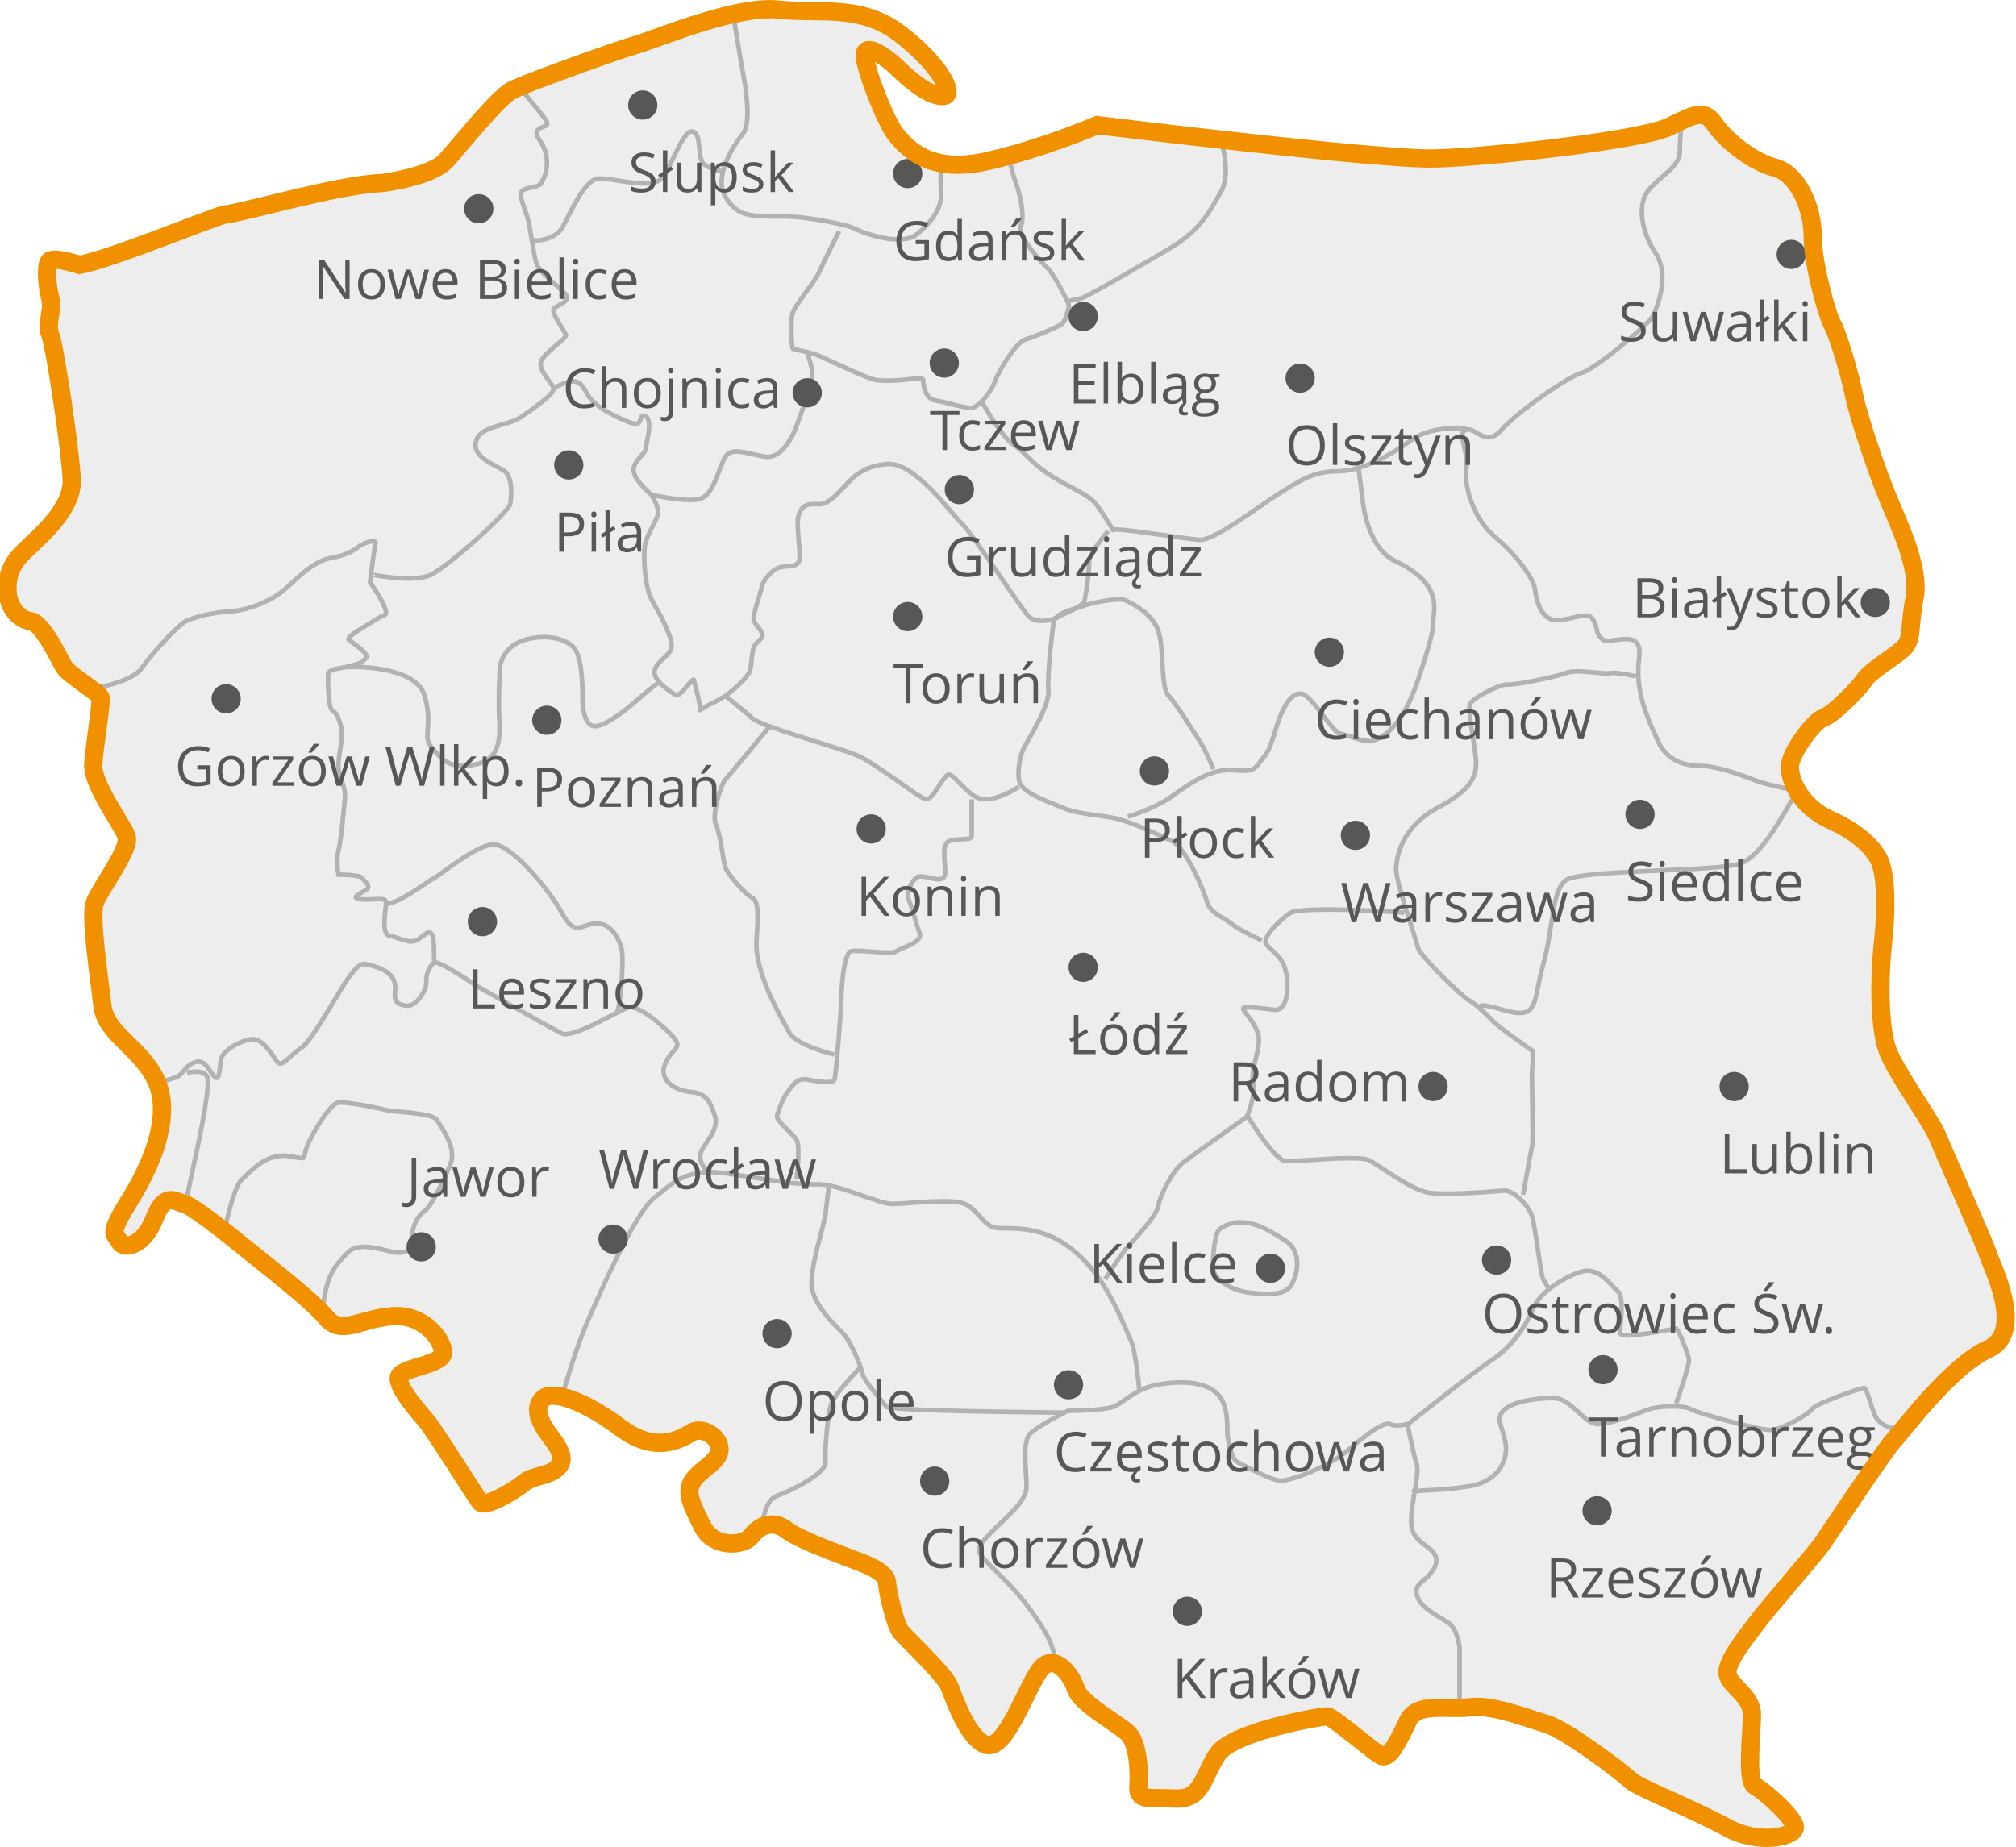
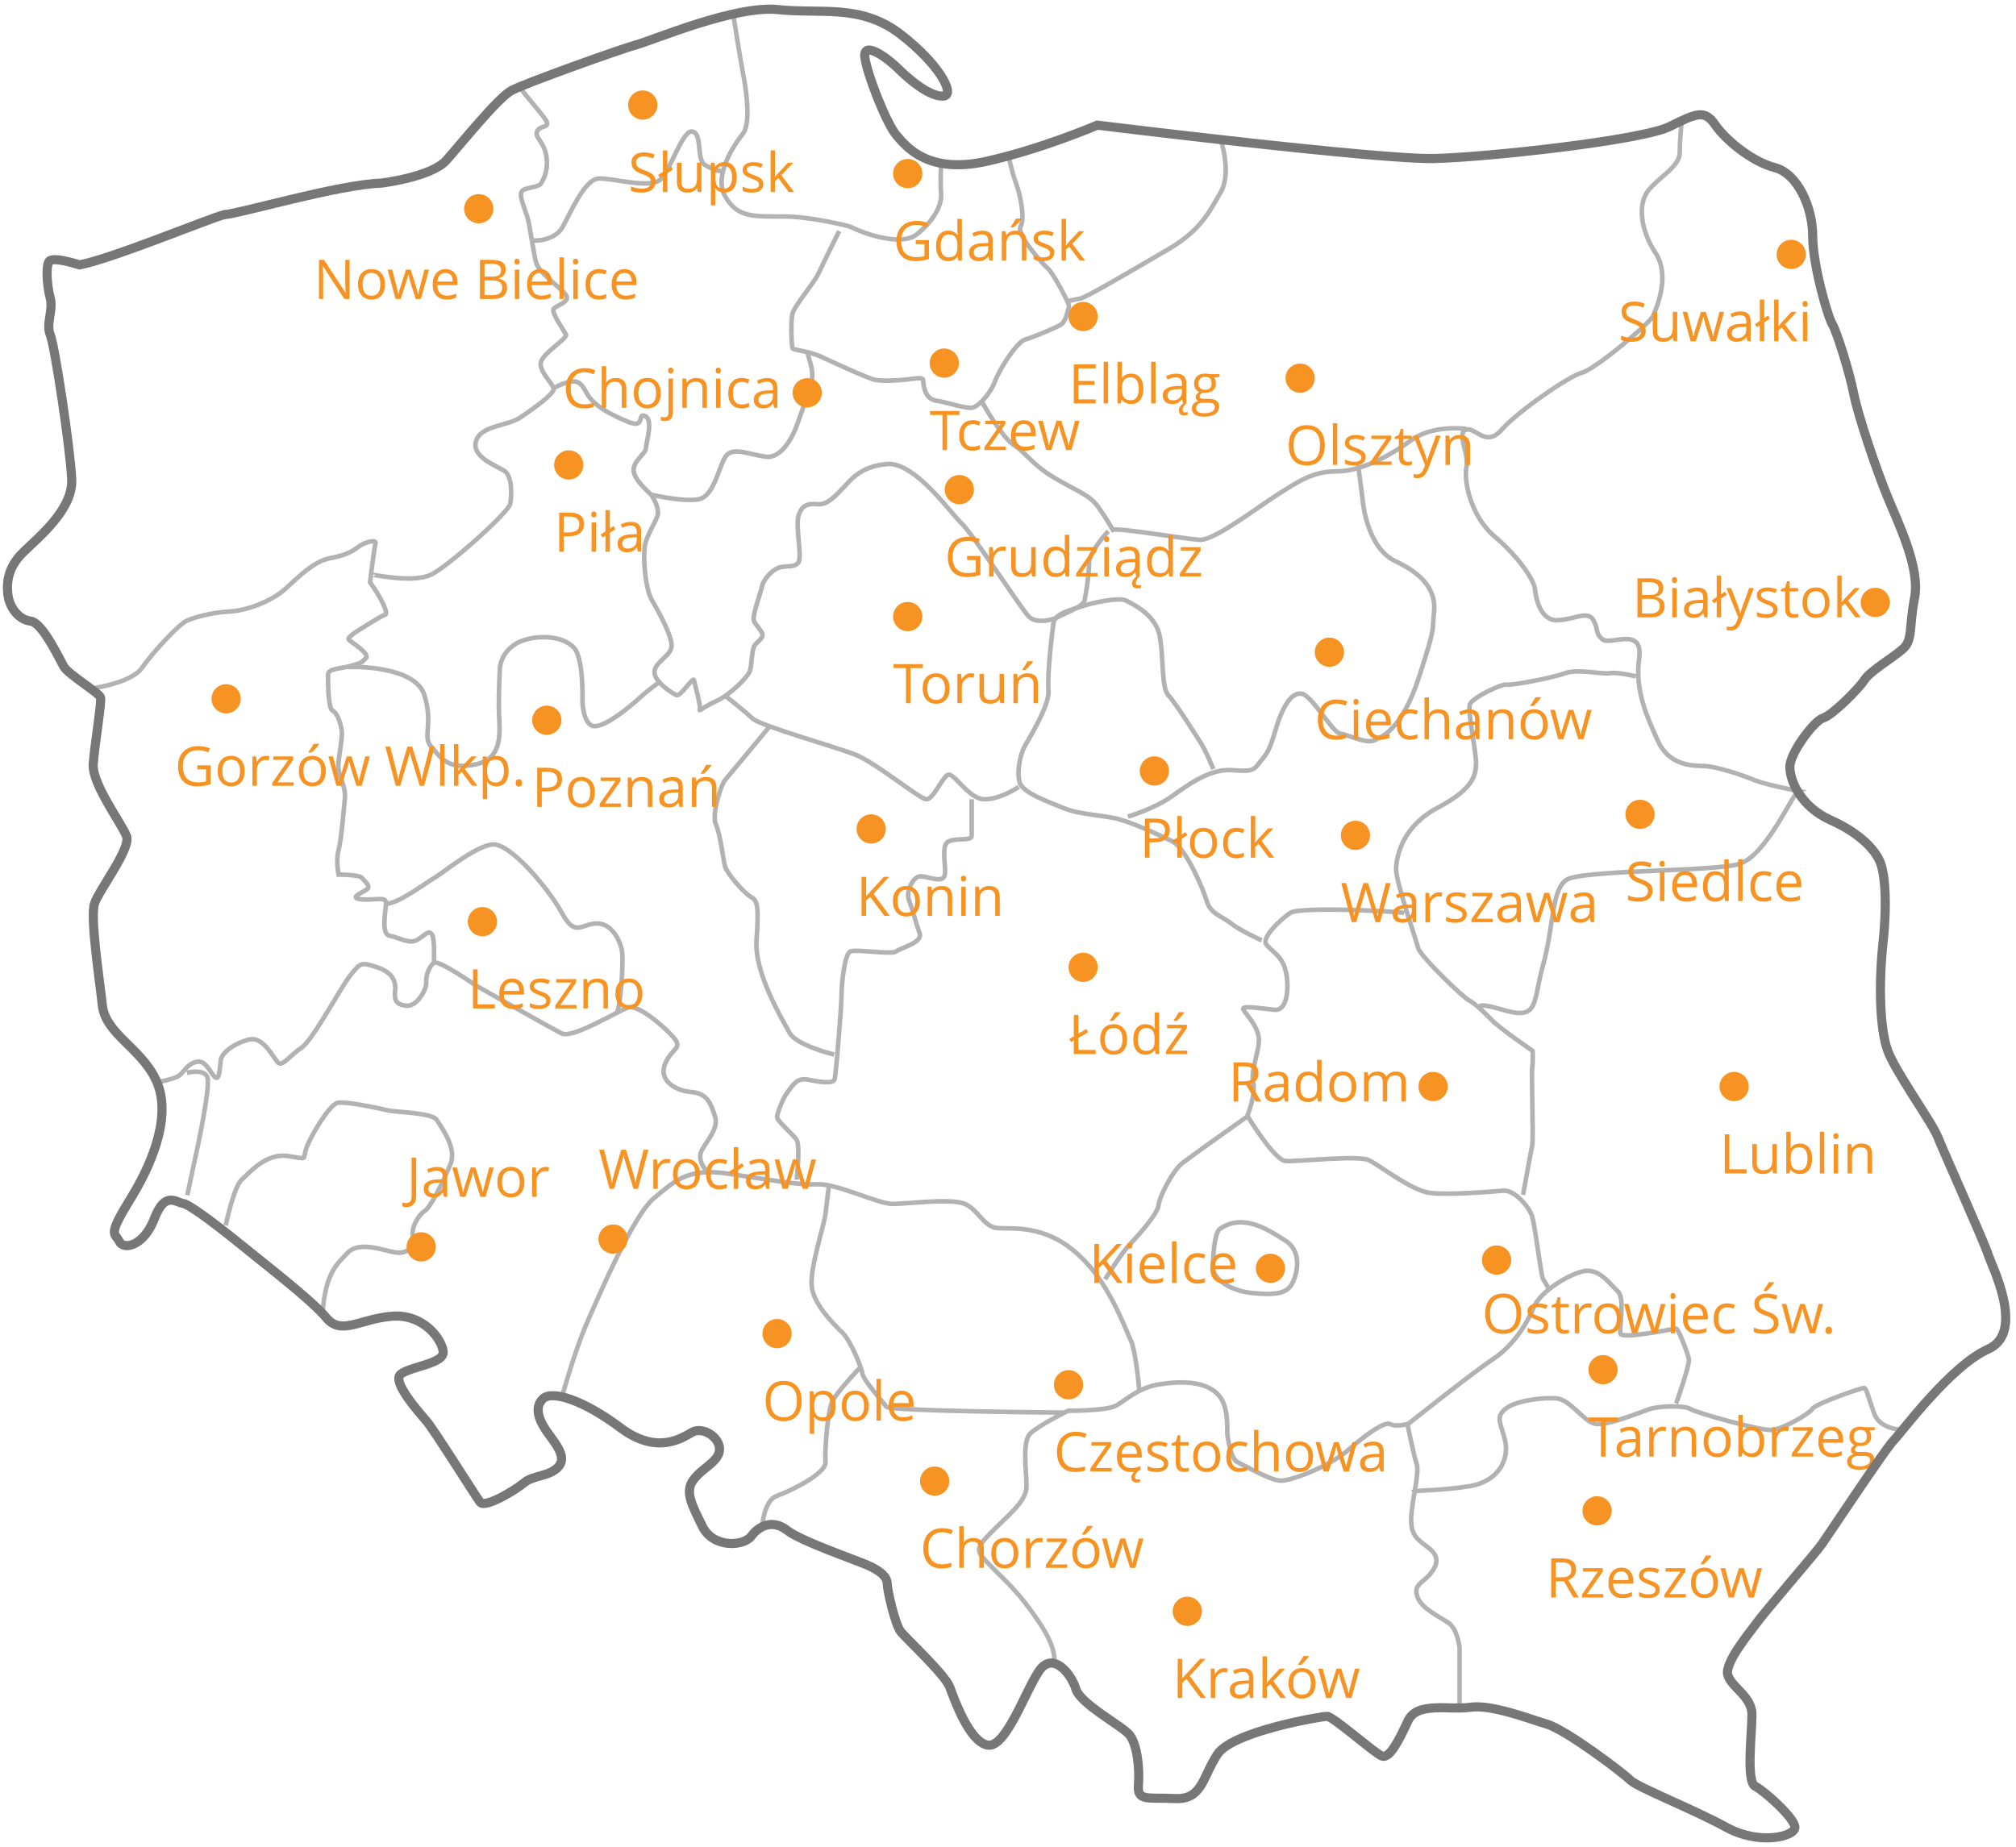
<svg xmlns="http://www.w3.org/2000/svg" xmlns:xlink="http://www.w3.org/1999/xlink" version="1.0" id="Warstwa_1" x="0px" y="0px" viewBox="0 0 441.3 404.4" enable-background="new 0 0 441.3 404.4" xml:space="preserve">
  <g>
-     <path fill="#EDEDED" d="M83.4,40.1c0,0,11-1.3,14.3-5s11.3-13.7,14.3-15.3s23.7-9,27.3-10c3.7-1,21.7-8.7,31-7.7   c9.3,1,18-1.3,26.7,5.3c8.7,6.7,12,13.2,9.7,13.6s-6.3-2.3-9.7-5.6c-3.3-3.3-8-6.3-7.7-3c0.3,3.3,4.7,14.7,7,17.3   c2.3,2.7,7,8.3,19.3,5.7c12.3-2.7,24.6-8,24.6-8s62.4,7.7,74,7.3c11.7-0.3,45.3-4,51.3-7s7.7-3.7,10-0.3c2.3,3.3,8,8,13,9.3   s8.3,8.7,8.3,15s3.3,17.7,4.3,19.3c1,1.7,3.7,10.3,4.7,15.3s5,16.7,7.3,22.3c2.3,5.7,7.3,15.7,6,22.3c-1.3,6.7-0.3,9.3-2.7,11.3   c-2.3,2-7,4.7-8.3,6.7c-1.3,2-7,7.7-9,8.3s-7.3,7.7-7.3,10.7s2.3,8.7,9,11.7s9.7,6.7,10.7,9c1,2.3,1.7,8.3,0.7,17.7s-0.7,19,1,23.7   c1.7,4.7,9.7,15.7,11,19c1.3,3.3,10.3,23.3,11,25.7c0.7,2.3,8.3,17,0,20.7c-8.3,3.7-19,18.3-20.7,20c-1.7,1.7-14.3,20.7-15.7,22.7   s-12.7,15-14.3,17.3c-1.7,2.3-7,8.7-6.3,11.3c0.7,2.7,5.3,4.7,5.3,8.7s-1.3,14.7,0.7,15.7s8.7,7,8.7,9s-7.7,4-15,0   s-19.3-8.7-21-10.3c-1.7-1.7-14-11-18.3-12.3c-4.3-1.3-12-4.3-16.7-3.7c-4.7,0.7-11.7-1.3-13.7,3c-2,4.3-4,8.3-5.7,7.7   c-1.7-0.7-10.7-8.7-12-8.7c-1.3,0-20.7,3.3-24,8.3c-3.3,5-3.3,10-9.3,9.7c-6-0.3-8.3,0.7-8-3c0.3-3.7-0.3-9-2-11   c-1.7-2-10.7-6.7-11.7-10c-1-3.3-5-8.3-8-4c-3,4.3-7.3,17-11.3,16.3c-4-0.7-7.3-10-8.3-12.7s-9.3-10.4-10.7-12.1   c-1.3-1.6-3-9.3-3-10.6c0-1.3-1.3-2.7-4.3-4c-3-1.3-14.7-5.3-17.7-7.7c-3-2.3-6-1-7.7,1.3s-8.3,2.7-10.7-2c-2.3-4.7-4-7.7-2-10.3   c2-2.7,5.7-4,5.7-6.7s-3.7-5-6-3.7c-2.3,1.3-7.7,5-15.7-1s-15-8.3-17-6.3s-0.7,5,1.3,7.7c2,2.7,4,5.3,2,7.3s-5.3,1.7-7.3,3.3   c-2,1.7-8.7,5.7-9.7,4.3c-1-1.3-10-15.7-11.7-17.7s-7.7-8.7-5.7-10.3c2-1.7,9.7-2.3,9.3-5c-0.3-2.7-4.3-8.3-11.3-7.7   s-11,4.3-14.3,0.3s-14.7-12.7-18.3-15.7c-3.7-3-11.3-9-13-9.3c-1.7-0.3-4-2.7-6.3,3.3s-6.7,7-7.7,5s-2.7-1,2.7-9.7   c5.3-8.7,8.7-18.7,5.3-25.7c-3.3-7-11-10-11.7-16.3c-0.7-6.3-2.7-19.3-1.7-22.3s8-12,7-14.7s-7.5-11.3-7.3-15.7   c0.3-4.3,1.9-13.7,1.6-14.7c-0.3-1-7-5-8-6.7s-4.7-9.7-7.3-10s-4.7-3-5-6s0.3-6,3.3-9s11-9.3,10.7-16c-0.3-6.7-3.7-29.3-4.7-31.7   s0.7-5.3,0-8c-0.7-2.7-1-6.7-0.3-8c0.7-1.3,6.7,0.7,6.7,0.7c7-1.3,28.7-10.3,31.7-11C52.4,46.8,74.1,40.4,83.4,40.1z" />
    <g>
      <path fill="none" stroke="#B2B2B2" stroke-miterlimit="10" d="M416.7,313.1c0,0-5.1,0-6.4-3.5c-1.3-3.5-1.7-5.7-2.3-5.7    c-0.7,0-10.7,3.5-11.3,4.6c-0.7,1.1-6.3,4.3-8.7,4.6c-2.3,0.3-16.8-3.8-18-4.6c-1.2-0.8-6.7-0.7-8.8,0c-2.2,0.7-9.7,3.9-12.2,3.2    c-2.5-0.7-5.3-5.2-8.2-5.5c-2.8-0.3-9,0.4-11.3,2.3c-2.3,1.9-0.8,3.4,0,7.1c0.8,3.7-1.2,8.7-7.8,9.8s-12,0.8-12.5,1.3" />
      <path fill="none" stroke="#B2B2B2" stroke-miterlimit="10" d="M230.6,364.1c0,0,1.3-2.3-3.2-9c-4.5-6.7-7.3-8.9-10.5-12.2    c-3.2-3.3-3.7-3.5,0-7.3c3.7-3.8,7.8-6.8,7.8-10.2s-1-9.7,0.8-11.5c1.8-1.8,8.3-5,8.3-5s8,0,10.2-1c2.2-1,4.8-4,9.8-4.8    s10-0.6,12.7,2.1c2.7,2.7,2,8,2.2,9.2c0.2,1.2,0.8,5.2,2.3,5.8c1.5,0.7,7,3.9,9.3,4c2.3,0.1,10.8-3.2,14.8-6.7s8-6.3,9.2-5.7    c1.2,0.7,3.8,0,3.8,0s1.3,6.7,2,8.7c0.7,2-1.2,8.7-1.2,12.2s1.3,4.3,3.8,6.2s2,3.8,0.3,5.8c-1.7,2-3.7,2.3-2.7,5s5.3,4.5,7,5.8    c1.7,1.3,2.2,5.2,2.2,5.2v13.1" />
      <path fill="none" stroke="#B2B2B2" stroke-miterlimit="10" d="M366.9,307.3c0.2-0.5,3-8.5,2.8-9.7c-0.2-1.2-2.3-6.7-2.8-6.7    s-11.8,2.4-12.2,1.1c-0.3-1.3,1.1-7.8-0.6-9.3c-1.7-1.5-4.1-5.3-7.8-4.3c-3.6,1-9.1,4.5-10.5,7.7c-1.3,3.2-4.2,8.3-9,11.5    c-4.8,3.2-18.7,14.3-18.7,14.3" />
      <path fill="none" stroke="#B2B2B2" stroke-miterlimit="10" d="M233,309.3c0,0-38.3-0.3-39-1.3c-0.7-1-5-5.8-5.2-7.2    c-0.2-1.3-2.5-7.1-4.3-8.9c-1.8-1.8-6.3-6.1-6.8-10.1s2.7-13.5,3-16s0.8-6.7,0.8-6.7" />
      <path fill="none" stroke="#B2B2B2" stroke-miterlimit="10" d="M166.9,334c0-0.8,0.6-5.6,3.2-6.5c2.6-0.9,10.8-4.8,10.6-7.4    c-0.2-2.7,0.5-10.7,1.3-12.8c0.8-2.2,6.4-8,6.4-8" />
      <path fill="none" stroke="#B2B2B2" stroke-miterlimit="10" d="M123,305.9c0,0,2.6-9.4,5.2-15.6c2.7-6.2,10.5-24.4,15-28    c4.5-3.7,7.3-6.7,16.3-5.3c9,1.3,14.8,2.5,19.3,2.3c4.5-0.2,13.3,4.3,16.6,4.3c3.3,0,12.8-1.3,15.8,0c3,1.3,4.2,5.2,7.3,5.3    c3.2,0.2,10.2-0.8,17.3,5.6c2,1.8,3.7,3.8,5.1,5.9c3.7,5.5,5.7,11.2,6.6,13c1.2,2.5,1.9,11.2,1.9,11.2" />
      <path fill="none" stroke="#B2B2B2" stroke-miterlimit="10" d="M241.9,280.1c0,0,3.8-6,5.2-7.4c1.3-1.4,6.2-6.6,6.5-8.8    c0.3-2.2,3.2-7.7,5.3-9.3c2.2-1.7,14.2-10.2,14.2-10.2s5.9,9.7,8.3,9.8c2.4,0.2,15.7-1.3,18.2-0.2c2.5,1.2,9.3,6.7,13.5,7.2    s13.5-0.3,16-0.5c1.5-0.1,3.2,1.2,4.5,2.7c0.8,0.9,1.4,1.9,1.7,2.7c0.7,1.8,2,13.3,2.5,14c0.5,0.7,1.3,2.3,1.3,2.3" />
      <path fill="none" stroke="#B2B2B2" stroke-miterlimit="10" d="M333.4,261.6c0,0,1.7-9.5,2-10.8c0.3-1.3-0.2-15.7,0-17    c0.2-1.3,0.1-3.7,0.1-3.7s-7.3-5-9-6.8c-1.7-1.8-3.8-3.7-5-4.3s-10.7-9.7-11.1-11.5c-0.4-1.8-4.9-14.5-4.8-17.3    c0.1-2.8,1.4-9.3,9.2-13.4c7.8-4.1,8.2-7.2,8.3-9.4c0.2-2.2-2-11.9-1.3-13.3c0.7-1.4,6.8-4.4,8-4.2c1.2,0.2,10.2-1.5,12.8-2.5    c2.7-1,8.2,0.3,9.8,0c1.7-0.3,5.7,0.7,5.7,0.7" />
      <path fill="none" stroke="#B2B2B2" stroke-miterlimit="10" d="M324.4,221.1c0,0-2.8-2.2,4.9,0.1c7.7,2.2,6.2-1.8,8.5-10    s1.8-16.2,5-18.5s31.8-1.8,37.8-3.5s11.8-15.5,13.1-16c0,0-6.9-1.3-9.4-2.3s-8.5-3.2-11.8-3.2s-7.5-0.8-9.6-5.5s-5.1-10.8-4.1-18    c1-7.2-6.3-2.8-8-4.2s-0.8-2-2-4.2s-4-0.2-7.8,0s-4.8-4.8-5-6.8s-3.5-7-8.8-11.5s-6.8-12.2-6.2-15.2s-2.2-7.5-0.1-8.2s4.3,4,7.8,0    s14.8-11.8,17.6-12.5s14.9-10.8,15.6-12.5s3.8-8.7,0.5-13.7s-4-10.8-1.5-13.8s6.8-5.2,6.8-8.2s0.4-6.6,0.4-6.6" />
      <path fill="none" stroke="#B2B2B2" stroke-miterlimit="10" d="M307.4,199.9c-1-0.3-22.8-1.5-25,0c-2.2,1.5-6.3,5.4-5.2,6.9    c1.2,1.5,3.3,2.5,4.1,5.3c0.9,2.8,0.9,9.3-2.3,9c-3.2-0.3-7.5-1.1-6.8,0c0.7,1.2,2.8,3.2,3.3,5.8s-1.8,7.3-1.2,10    c0.7,2.7-1.3,7.5-1.3,7.5" />
      <path fill="none" stroke="#B2B2B2" stroke-miterlimit="10" d="M276.2,205.9c0,0-4.7-2.1-6.7-3.7s-4.5-2.1-5.3-4.8    c-0.8-2.7-4.6-11.7-7.6-13.2c-2.7-1.3-7.2-3.4-10.6-4.5c-0.5-0.1-0.9-0.3-1.3-0.4c-3.3-0.8-8.6-1-11.7-2.3    c-3.1-1.3-9.1-3.3-9.8-5.7s0.2-6.2,1-7.7s5.7-9.3,5.3-12.5c-0.3-3.2,0.8-12.5,1.1-14.7c0.3-2.2,4.4-3,6.4-3.7s8-2,9.5-1.2    c1.5,0.8,6.3,3,7.3,7.5s0.3,11.5,2,13.3c1.7,1.8,7,10.3,7,10.3c1.2,1.8,2.8,5.8,2.8,5.8" />
      <path fill="none" stroke="#B2B2B2" stroke-miterlimit="10" d="M246.9,178.8c0,0,5.8-1.7,9.7-4.5c3.9-2.8,6.9-4.8,10.4-5.5    s6.7,1,8.3-1.3c1.7-2.3,2.3-2.2,3.8-7.3c1.5-5.2,3.5-8.7,5.8-8.3c2.3,0.3,6.6,8.3,8.4,8.7c1.8,0.3,5.8,2.3,7.5,1.5    c1.7-0.8,6-2.2,9.8-13.8c3.8-11.7,2.8-9.7,3.3-14.2s-2-8.2-8.4-11.2s-7.2-13.3-7.2-13.3l-1-7.8" />
      <path fill="none" stroke="#B2B2B2" stroke-miterlimit="10" d="M174.4,258.3c0-0.5,0.8-7.3,0-8.7c-0.8-1.3-4.5-4.2-4.3-5.2    c0.2-1,1.2-3.8,2.3-5.3c1.2-1.5,2-3.2,4.5-2.7s5.5,1,5.8-0.1c0.3-1.1,1.5-15.9,1.5-18.2c0-2.3,0.6-9.3,2-9.8s9,0.8,10,0    c1-0.8,5.9-1.9,5.1-4c-0.8-2.1-1.5-5.1-2.3-7.1c-0.8-2,0.9-5.2,2.3-5.3c1.4-0.2,4.7,1.5,5.4,0c0.7-1.5-1-6.8,1-7.7    c2-0.8,5,0,5-1.2s0-8,0-8" />
      <path fill="none" stroke="#B2B2B2" stroke-miterlimit="10" d="M223,172.3c0,0-4.1,2.8-7.6,2.7s-6.7-6.2-8-5.3    c-1.3,0.8-3.2,5.5-4.7,5.3c-1.5-0.2-10.8-7.8-15.3-9.7c-4.5-1.8-20.8-6.3-22.7-8c-1.8-1.7-6-5-6-5" />
      <path fill="none" stroke="#B2B2B2" stroke-miterlimit="10" d="M182.6,230.9c0,0-8.3-2-9.8-4.8c-1.5-2.8-7.7-13-7.2-20.2    s0.3-8.7-1.2-9.5s-5.3-5.2-5.7-6.7s-1-7-2-9.2c-1-2.2,1.2-8.8,2-9.7s9.9-11.9,9.9-11.9" />
      <path fill="none" stroke="#B2B2B2" stroke-miterlimit="10" d="M154.9,256.6c0,0-2.5-2.3-1.3-4.7c1.2-2.3,3.8-4.8,2.9-7.5    c-0.9-2.7-1.6-5-5.2-5.3c-3.7-0.3-7.2-2.7-5.7-6.2s4-3.3,1.8-5.8c-2.2-2.5-7.7-7.2-9.9-6.5c-2.2,0.7-12,6.8-14.5,5.7    c-2.4-1.2-18.8-10.5-18.8-10.5s-8.2-5.7-9.2-5c-1,0.7-1.8,2.7-1.7,4.2c0.2,1.5-2,5.5-4.4,5.2c-2.4-0.3-2.6-1.3-2.4-3.5    c0.2-2.2-1-4-4.2-5c-3.2-1-3.3-1-5.5,1.7c-2.2,2.7-8.2,14.2-10.8,16c-2.7,1.8-4.2,4.3-5.2,3.2s-3.2-5.7-6.2-5s-6.2,2.8-6.3,4.7    c-0.2,1.8-0.3,4.5-1.3,3.5s-2-3.8-4-3.3c-1.4,0.3-2.2,1.3-2.9,2.1c-0.3,0.4-0.6,0.7-0.9,0.9c-0.8,0.7-4.8,1.5-4.8,1.5" />
      <path fill="none" stroke="#B2B2B2" stroke-miterlimit="10" d="M40.9,234.9c0,0,3.8-1,4.5,1c0.7,2-2.2,15.5-2.2,15.5    s-1.8,8.3-2.2,10.3" />
      <path fill="none" stroke="#B2B2B2" stroke-miterlimit="10" d="M49.4,268.3c0,0,1.8-8.5,3.5-10c1.7-1.5,5.2-5.8,10-5.2    c4.8,0.7,3.2,1,4.2-1.8c1-2.8,5-9.3,6.7-9.8s9.7,1.3,11.5,1.7c1.8,0.3,9.4,0.5,10.3,2s4.5,6.1,3,9.7s-4.3,9.5-5.7,10.3    c-1.3,0.8-3,3.7-2.5,5.7s-1.2,3.8-4,3.3c-2.8-0.5-7.8-2.5-10.3,0.1c-2.5,2.6-4.9,4.6-5.5,13.4" />
      <path fill="none" stroke="#B2B2B2" stroke-miterlimit="10" d="M19.8,150.8c0,0,9-1.2,11.3-4.6c2.3-3.3,8-9.5,9.8-10.3    c1.8-0.8,5.5-1.8,9.3-2s9.2-2.2,12.3-5s6.2-6,9.8-6.7c3.7-0.7,4.8-1.5,6.2-2.5c1.3-1,4-1.7,3.7-0.7s-1.2,8.5-1.2,8.5    c2.2,3,4.2,6.9,3.3,7.1c-0.8,0.2-4.3,2.5-5.5,3.2c-1.2,0.7-2.7,1.8-2.5,2.2c0.2,0.4,4.8,3.1,3.8,4.1s-0.8,1-3.3,1.7s-5,0.5-5,2    s0,7.3,1,7.8s1.7,2.5,2,4.3c0.3,1.8-1,6.9-0.7,8.6s1.6,4,1.4,6.2c-0.2,2.2-0.8,9.3-1.4,11.5c-0.6,2.2,0,5.3,0,5.3s4.6,0,5.1,0.7    s2.2,1.8,1,2.6s-3.8,1.8-1.2,2.1c2.7,0.3,5.6-0.7,5.5,0.8c0,1.5-1.2,6.8,0.8,7.2c2,0.3,4.3,2,6.2,0.8c1.8-1.2,2.3-2,3-1.2    c0.7,0.8,0.5,6,0.5,6" />
      <path fill="none" stroke="#B2B2B2" stroke-miterlimit="10" d="M134.9,221.8c0.9-0.4,1.7-11.7,1.2-13.9s-2.3-5.9-5.7-5.7    c-3.3,0.2-4.5,3-7.4-2.3c-2.9-5.3-11.4-15.5-15.3-15s-10.8,6.3-12.6,7.3s-7.6,5.5-10.5,5.7" />
      <path fill="none" stroke="#B2B2B2" stroke-miterlimit="10" d="M76.1,146.1c0.8-0.2,14.8-0.4,16.8,6.1s-0.5,9,1.5,11.3    s3.7,5.3,10,3.8c6.3-1.5,4.8-8.2,4.8-12.3c0-4.2,0.1-5.9,0.2-8.2c0-2.3,1.5-5.5,5.5-6.7s8.7-0.6,10.8,1.8s1.8,11.7,1.8,11.8    s0.2,5.3,2.7,5.3s7.5-4.1,9.7-6.1c2.2-2,4.8-3.8,4.8-3.8" />
      <path fill="none" stroke="#B2B2B2" stroke-miterlimit="10" d="M81.3,125.8c0-0.1,9.1,2,13.1,0s17-13.7,17.3-15.5s0.5-6-1.3-7.2    c-1.8-1.2-7.2-3-6.2-6.5s7-3.3,9.7-5.2c2.7-1.8,7.5-5.2,7.3-6.3c-0.2-1.2-3.3-3.8-2.8-5.8s5.8-5.2,5.5-6c-0.3-0.8-3.3-4.8-2.7-5.7    c0.7-0.8,3.7-1.5,2.7-3c-1-1.5-5.8-4.7-6.5-7c-0.7-2.3-1.3-8-2-10.2c-0.7-2.2-2-5-1-5.7s3.5-0.7,4-1.5s1.7-2.8,1.2-6    s-2.7-4.2-2-5.5c0.7-1.3,2.8-0.7,2-2.2c-0.8-1.5-6.2-7.4-5.8-7.6" />
      <path fill="none" stroke="#B2B2B2" stroke-miterlimit="10" d="M160.5,3.1c0,0,1.6,10.2,2.1,12.7s2,11,0,13.5s-6.5,9.3-3.8,13.8    s5.7,4.3,13,4.3c3.8,0,9.1,1,12.2,1.7c1.4,0.3,2.3,0.6,2.5,0.7c2.3,1.2,10.7,4.3,14.2,1.5s5.5-6.2,5.3-8.8c-0.2-2.7,0-6.7,0-6.7" />
      <path fill="none" stroke="#B2B2B2" stroke-miterlimit="10" d="M183.7,50.6c0,0-3.5,7-4.5,9.2s-5.2,7-5.7,8.8    c-0.5,1.8-0.2,7.3,0,7.7c0.2,0.3,3.8,0.7,6,1.7c2.2,1,10.7,5,12.2,5.2c1.5,0.2,3.2,0.2,5.7,0c2.5-0.2,4.7-0.8,4.7,0.1    s0.3,4,2.7,4.4c2.3,0.3,7,2,8.3,1.5c1.3-0.5,3.7-3,4.7-5.7c1-2.7,4.8-8.7,6.7-9.2c1.8-0.5,6.5-2.5,7.7-3.2c1.2-0.7,1.6-3.5,1.8-4    c0.2-0.5-3.6-7.5-4.6-8.3s-7-7.5-6-9.2c1-1.7,0-6.8-1-9.5c-1-2.7-1.6-5.9-1.6-5.9" />
      <path fill="none" stroke="#B2B2B2" stroke-miterlimit="10" d="M267.2,30.6c0,0,2.5,7.2,0,11.5c-2.5,4.3-4.3,8.3-11.5,12.5    s-18.2,10.7-19.3,10.8c-1.2,0.2-2.9,0.6-2.9,0.6" />
      <path fill="none" stroke="#B2B2B2" stroke-miterlimit="10" d="M320.9,93.9c0,0-7.2-1-12,2.5c-4.8,3.5-11,6.8-16.3,6.8    s-8.5,2.3-12.8,5c-4.3,2.7-14,10.2-17.2,10s-18-2.7-19-2.2c0,0-1.3-2.3-3.2-5c-1.9-2.7-4.8-3.5-9.8-6.5c-4.9-3-5.6-5-8.6-7    s-7.2-9.8-7.2-9.8" />
      <path fill="none" stroke="#B2B2B2" stroke-miterlimit="10" d="M242.6,116.3c0,0-4.2,4.5-4.2,7s-0.7,6.8-1,8.2    c-0.3,1.4-5.1,3.1-5.6,3.5s-4.7,1.9-6.6,0c-1.8-1.9-12.5-18.4-14.7-20.4c-2.2-2-10.2-13.5-16.3-13s-8.2,3.8-9.7,5.3    s-3.3,3.7-5.5,3.5c-2.2-0.2-3.5,0.2-4.2,2.5c-0.7,2.3,0.8,9,0,10.2c-0.8,1.2-2.3,0.7-4,1.1c-1.7,0.4-3.7,2.7-4,4.2    c-0.3,1.5-2.1,6.2-1.8,7.4c0.3,1.2,2.4,2.6,1.8,3.7c-0.6,1-1.4,1.2-1.8,2.2s-0.5,3.9-0.8,5.1s-4.1,5.2-7.6,6.8    c-3.4,1.6-3.6,2.4-3.4,1.6c0.2-0.8-1.2-5.7-1.3-6.3c-0.2-0.7-3,3.7-3.8,3.3c-0.8-0.3-5.3-3.1-4.8-5.4s4-3.3,3.7-5.8    c-0.3-2.5-2.8-7-4.3-9.6c-1.5-2.6-2-9.6-1.5-12.1s2.7-5.5,2.8-6.8c0.2-1.3-0.8-3.3-1.5-4.2c-0.7-0.8-3.8-3.3-3.8-5.4    c0-2.1,2.7-3.6,2.7-4.8s1.7-6.2-0.2-7c-1.8-0.8,0.2,2.8-3.6,1.3c-3.7-1.5-7.6-3.5-9.1-6.2c-1.5-2.7-2.2-3.8-7.2-1.3" />
      <path fill="none" stroke="#B2B2B2" stroke-miterlimit="10" d="M176.9,77.1c-0.3,1,1.5,3.6,0.7,6.6c-0.8,3-2.5,7.5-3.2,9.5    c-0.7,2-3.2,7.3-6.8,6.8c-3.7-0.5-7.3-2.3-8.8,0s-2.5,8.6-5.8,9.3c-3.3,0.7-10.5-1-10.5-1" />
      <path fill="none" stroke="#B2B2B2" stroke-miterlimit="10" d="M116.4,52.5c0.1,0.4,5,0.3,6.7-2.7c1.7-3,4.8-10.5,7.9-10.7    c3.1-0.2,11.6,2.5,13.8,0s4.7-10.8,6.8-10.3c2.2,0.5,0.8,6.2,2.7,7.3c1.8,1.2,4,1.5,4,1.5" />
      <path fill="none" stroke="#B2B2B2" stroke-miterlimit="10" d="M267,269.1c-1.1,0.8-1.5,5.7-1.5,8.3s3.7,5.2,8.5,5.7    s7.5,0.2,8.7-1.8c1.2-2,2.6-7.2-1.4-9.7C277.4,269.1,272,265.6,267,269.1z" />
    </g>
    <g>
      <style>
                a:hover circle, a:hover text{
-                 fill: #db901f;
+                 fill: #f5870a;
                }
            </style>
      <g>
        <a xlink:href="/offers/organization/poznan" target="_parent">
-           <circle fill="#575756" cx="119.7" cy="157.7" r="3.2" />
-           <text transform="matrix(1 0 0 1 116.4196 176.6731)" fill="#575756" font-family="'Open Sans'" font-size="12">Poznań</text>
+           <circle fill="#f69322" cx="119.7" cy="157.7" r="3.2" />
+           <text transform="matrix(1 0 0 1 116.4196 176.6731)" fill="#f69322" font-family="'Open Sans'" font-size="12">Poznań</text>
        </a>
      </g>
      <g>
        <a xlink:href="/offers/organization/konin" target="_parent">
-           <circle fill="#575756" cx="190.7" cy="181.5" r="3.2" />
-           <text transform="matrix(1 0 0 1 187.4196 200.5412)" fill="#575756" font-family="'Open Sans'" font-size="12">Konin</text>
+           <circle fill="#f69322" cx="190.7" cy="181.5" r="3.2" />
+           <text transform="matrix(1 0 0 1 187.4196 200.5412)" fill="#f69322" font-family="'Open Sans'" font-size="12">Konin</text>
        </a>
      </g>
      <g>
        <a xlink:href="/offers/organization/gorzow-wielkopolski" target="_parent">
-           <circle fill="#575756" cx="49.5" cy="153" r="3.2" />
-           <text transform="matrix(1 0 0 1 38.2445 172.0481)" fill="#575756" font-family="'Open Sans'" font-size="12">Gorzów Wlkp.</text>
+           <circle fill="#f69322" cx="49.5" cy="153" r="3.2" />
+           <text transform="matrix(1 0 0 1 38.2445 172.0481)" fill="#f69322" font-family="'Open Sans'" font-size="12">Gorzów Wlkp.</text>
        </a>
      </g>
      <g>
        <a xlink:href="/offers/organization/leszno" target="_parent">
-           <circle fill="#575756" cx="105.6" cy="201.8" r="3.2" />
-           <text transform="matrix(1 0 0 1 102.3779 220.7981)" fill="#575756" font-family="'Open Sans'" font-size="12">Leszno</text>
+           <circle fill="#f69322" cx="105.6" cy="201.8" r="3.2" />
+           <text transform="matrix(1 0 0 1 102.3779 220.7981)" fill="#f69322" font-family="'Open Sans'" font-size="12">Leszno</text>
        </a>
      </g>
      <g>
        <a xlink:href="/offers/organization/pila" target="_parent">
-           <circle fill="#575756" cx="124.5" cy="101.8" r="3.2" />
-           <text transform="matrix(1 0 0 1 121.2445 120.7981)" fill="#575756" font-family="'Open Sans'" font-size="12">Piła</text>
+           <circle fill="#f69322" cx="124.5" cy="101.8" r="3.2" />
+           <text transform="matrix(1 0 0 1 121.2445 120.7981)" fill="#f69322" font-family="'Open Sans'" font-size="12">Piła</text>
        </a>
      </g>
      <g>
        <a xlink:href="/offers/organization/slupsk" target="_parent">
-           <circle fill="#575756" cx="140.7" cy="23" r="3.2" />
-           <text transform="matrix(1 0 0 1 137.4945 42.0481)" fill="#575756" font-family="'Open Sans'" font-size="12">Słupsk</text>
+           <circle fill="#f69322" cx="140.7" cy="23" r="3.2" />
+           <text transform="matrix(1 0 0 1 137.4945 42.0481)" fill="#f69322" font-family="'Open Sans'" font-size="12">Słupsk</text>
        </a>
      </g>
      <g>
        <a xlink:href="/offers/organization/nowe-bielice" target="_parent">
-           <circle fill="#575756" cx="104.8" cy="45.7" r="3.2" />
-           <text transform="matrix(1 0 0 1 68.6509 65.4644)" fill="#575756" font-family="'Open Sans'" font-size="12">Nowe Bielice</text>
+           <circle fill="#f69322" cx="104.8" cy="45.7" r="3.2" />
+           <text transform="matrix(1 0 0 1 68.6509 65.4644)" fill="#f69322" font-family="'Open Sans'" font-size="12">Nowe Bielice</text>
        </a>
      </g>
      <g>
        <a xlink:href="/offers/organization/gdansk" target="_parent">
-           <circle fill="#575756" cx="198.7" cy="38" r="3.2" />
-           <text transform="matrix(1 0 0 1 195.4945 57.0481)" fill="#575756" font-family="'Open Sans'" font-size="12">Gdańsk</text>
+           <circle fill="#f69322" cx="198.7" cy="38" r="3.2" />
+           <text transform="matrix(1 0 0 1 195.4945 57.0481)" fill="#f69322" font-family="'Open Sans'" font-size="12">Gdańsk</text>
        </a>
      </g>
      <g>
        <a xlink:href="/offers/organization/elblag" target="_parent">
-           <circle fill="#575756" cx="237.1" cy="69.3" r="3.2" />
-           <text transform="matrix(1 0 0 1 233.8847 88.3396)" fill="#575756" font-family="'Open Sans'" font-size="12">Elbląg</text>
+           <circle fill="#f69322" cx="237.1" cy="69.3" r="3.2" />
+           <text transform="matrix(1 0 0 1 233.8847 88.3396)" fill="#f69322" font-family="'Open Sans'" font-size="12">Elbląg</text>
        </a>
      </g>
      <g>
        <a xlink:href="/offers/organization/ciechanow" target="_parent">
-           <circle fill="#575756" cx="291" cy="142.8" r="3.2" />
-           <text transform="matrix(1 0 0 1 287.743 161.8396)" fill="#575756" font-family="'Open Sans'" font-size="12">Ciechanów</text>
+           <circle fill="#f69322" cx="291" cy="142.8" r="3.2" />
+           <text transform="matrix(1 0 0 1 287.743 161.8396)" fill="#f69322" font-family="'Open Sans'" font-size="12">Ciechanów</text>
        </a>
      </g>
      <g>
        <a xlink:href="/offers/organization/siedlce" target="_parent">
-           <circle fill="#575756" cx="359" cy="178.3" r="3.2" />
-           <text transform="matrix(1 0 0 1 355.743 197.2912)" fill="#575756" font-family="'Open Sans'" font-size="12">Siedlce</text>
+           <circle fill="#f69322" cx="359" cy="178.3" r="3.2" />
+           <text transform="matrix(1 0 0 1 355.743 197.2912)" fill="#f69322" font-family="'Open Sans'" font-size="12">Siedlce</text>
        </a>
      </g>
      <g>
        <a xlink:href="/offers/organization/kielce" target="_parent">
-           <circle fill="#575756" cx="278.1" cy="277.7" r="3.2" />
-           <text transform="matrix(1 0 0 1 238.3845 280.9229)" fill="#575756" font-family="'Open Sans'" font-size="12">Kielce</text>
+           <circle fill="#f69322" cx="278.1" cy="277.7" r="3.2" />
+           <text transform="matrix(1 0 0 1 238.3845 280.9229)" fill="#f69322" font-family="'Open Sans'" font-size="12">Kielce</text>
        </a>
      </g>
      <g>
        <a xlink:href="/offers/organization/warszawa" target="_parent">
-           <circle fill="#575756" cx="296.7" cy="182.9" r="3.2" />
-           <text transform="matrix(1 0 0 1 293.4515 201.9162)" fill="#575756" font-family="'Open Sans'" font-size="12">Warszawa</text>
+           <circle fill="#f69322" cx="296.7" cy="182.9" r="3.2" />
+           <text transform="matrix(1 0 0 1 293.4515 201.9162)" fill="#f69322" font-family="'Open Sans'" font-size="12">Warszawa</text>
        </a>
      </g>
      <g>
        <a xlink:href="/offers/organization/plock" target="_parent">
-           <circle fill="#575756" cx="252.7" cy="168.8" r="3.2" />
-           <text transform="matrix(1 0 0 1 249.4515 187.798)" fill="#575756" font-family="'Open Sans'" font-size="12">Płock</text>
+           <circle fill="#f69322" cx="252.7" cy="168.8" r="3.2" />
+           <text transform="matrix(1 0 0 1 249.4515 187.798)" fill="#f69322" font-family="'Open Sans'" font-size="12">Płock</text>
        </a>
      </g>
      <g>
        <a xlink:href="/offers/organization/lodz" target="_parent">
-           <circle fill="#575756" cx="237.1" cy="211.8" r="3.2" />
-           <text transform="matrix(1 0 0 1 233.8844 230.798)" fill="#575756" font-family="'Open Sans'" font-size="12">Łódź</text>
+           <circle fill="#f69322" cx="237.1" cy="211.8" r="3.2" />
+           <text transform="matrix(1 0 0 1 233.8844 230.798)" fill="#f69322" font-family="'Open Sans'" font-size="12">Łódź</text>
        </a>
      </g>
      <g>
        <a xlink:href="/offers/organization/lublin" target="_parent">
-           <circle fill="#575756" cx="379.6" cy="237.9" r="3.2" />
-           <text transform="matrix(1 0 0 1 376.3844 256.9231)" fill="#575756" font-family="'Open Sans'" font-size="12">Lublin</text>
+           <circle fill="#f69322" cx="379.6" cy="237.9" r="3.2" />
+           <text transform="matrix(1 0 0 1 376.3844 256.9231)" fill="#f69322" font-family="'Open Sans'" font-size="12">Lublin</text>
        </a>
      </g>
      <g>
        <a xlink:href="/offers/organization/tarnobrzeg" target="_parent">
-           <circle fill="#575756" cx="350.9" cy="299.9" r="3.2" />
-           <text transform="matrix(1 0 0 1 347.6344 318.9231)" fill="#575756" font-family="'Open Sans'" font-size="12">Tarnobrzeg</text>
+           <circle fill="#f69322" cx="350.9" cy="299.9" r="3.2" />
+           <text transform="matrix(1 0 0 1 347.6344 318.9231)" fill="#f69322" font-family="'Open Sans'" font-size="12">Tarnobrzeg</text>
        </a>
      </g>
      <g>
        <a xlink:href="/offers/organization/czestochowa" target="_parent">
-           <circle fill="#575756" cx="233.9" cy="303.2" r="3.2" />
-           <text transform="matrix(1 0 0 1 230.6344 322.1731)" fill="#575756" font-family="'Open Sans'" font-size="12">Częstochowa</text>
+           <circle fill="#f69322" cx="233.9" cy="303.2" r="3.2" />
+           <text transform="matrix(1 0 0 1 230.6344 322.1731)" fill="#f69322" font-family="'Open Sans'" font-size="12">Częstochowa</text>
        </a>
      </g>
      <g>
        <a xlink:href="/offers/organization/opole" target="_parent">
-           <circle fill="#575756" cx="170.1" cy="292" r="3.2" />
-           <text transform="matrix(1 0 0 1 166.8844 311.0481)" fill="#575756" font-family="'Open Sans'" font-size="12">Opole</text>
+           <circle fill="#f69322" cx="170.1" cy="292" r="3.2" />
+           <text transform="matrix(1 0 0 1 166.8844 311.0481)" fill="#f69322" font-family="'Open Sans'" font-size="12">Opole</text>
        </a>
      </g>
      <g>
        <a xlink:href="/offers/organization/wroclaw" target="_parent">
-           <circle fill="#575756" cx="134.2" cy="271.3" r="3.2" />
-           <text transform="matrix(1 0 0 1 130.9943 260.2981)" fill="#575756" font-family="'Open Sans'" font-size="12">Wrocław</text>
+           <circle fill="#f69322" cx="134.2" cy="271.3" r="3.2" />
+           <text transform="matrix(1 0 0 1 130.9943 260.2981)" fill="#f69322" font-family="'Open Sans'" font-size="12">Wrocław</text>
        </a>
      </g>
      <g>
        <a xlink:href="/offers/organization/jawor" target="_parent">
-           <circle fill="#575756" cx="92.2" cy="273" r="3.2" />
-           <text transform="matrix(1 0 0 1 88.9943 262.048)" fill="#575756" font-family="'Open Sans'" font-size="12">Jawor</text>
+           <circle fill="#f69322" cx="92.2" cy="273" r="3.2" />
+           <text transform="matrix(1 0 0 1 88.9943 262.048)" fill="#f69322" font-family="'Open Sans'" font-size="12">Jawor</text>
        </a>
      </g>
      <g>
        <a xlink:href="/offers/organization/chorzow" target="_parent">
-           <circle fill="#575756" cx="204.6" cy="324.3" r="3.2" />
-           <text transform="matrix(1 0 0 1 201.3844 343.2814)" fill="#575756" font-family="'Open Sans'" font-size="12">Chorzów</text>
+           <circle fill="#f69322" cx="204.6" cy="324.3" r="3.2" />
+           <text transform="matrix(1 0 0 1 201.3844 343.2814)" fill="#f69322" font-family="'Open Sans'" font-size="12">Chorzów</text>
        </a>
      </g>
      <g>
        <a xlink:href="/offers/organization/krakow" target="_parent">
-           <circle fill="#575756" cx="259.9" cy="352.8" r="3.2" />
-           <text transform="matrix(1 0 0 1 256.6344 371.7814)" fill="#575756" font-family="'Open Sans'" font-size="12">Kraków</text>
+           <circle fill="#f69322" cx="259.9" cy="352.8" r="3.2" />
+           <text transform="matrix(1 0 0 1 256.6344 371.7814)" fill="#f69322" font-family="'Open Sans'" font-size="12">Kraków</text>
        </a>
      </g>
      <g>
        <a xlink:href="/offers/organization/rzeszow" target="_parent">
-           <circle fill="#575756" cx="349.6" cy="330.8" r="3.2" />
-           <text transform="matrix(1 0 0 1 338.3844 349.7814)" fill="#575756" font-family="'Open Sans'" font-size="12">Rzeszów</text>
+           <circle fill="#f69322" cx="349.6" cy="330.8" r="3.2" />
+           <text transform="matrix(1 0 0 1 338.3844 349.7814)" fill="#f69322" font-family="'Open Sans'" font-size="12">Rzeszów</text>
        </a>
      </g>
      <g>
        <a xlink:href="/offers/organization/ostrowiec-swietokrzyski" target="_parent">
-           <circle fill="#575756" cx="327.6" cy="275.9" r="3.2" />
-           <text transform="matrix(1 0 0 1 324.3844 291.9231)" fill="#575756" font-family="'Open Sans'" font-size="12">Ostrowiec Św.</text>
+           <circle fill="#f69322" cx="327.6" cy="275.9" r="3.2" />
+           <text transform="matrix(1 0 0 1 324.3844 291.9231)" fill="#f69322" font-family="'Open Sans'" font-size="12">Ostrowiec Św.</text>
        </a>
      </g>
      <g>
        <a xlink:href="/offers/organization/torun" target="_parent">
-           <circle fill="#575756" cx="198.7" cy="135" r="3.2" />
-           <text transform="matrix(1 0 0 1 195.4944 153.9646)" fill="#575756" font-family="'Open Sans'" font-size="12">Toruń</text>
+           <circle fill="#f69322" cx="198.7" cy="135" r="3.2" />
+           <text transform="matrix(1 0 0 1 195.4944 153.9646)" fill="#f69322" font-family="'Open Sans'" font-size="12">Toruń</text>
        </a>
      </g>
      <g>
        <a xlink:href="/offers/organization/grudziadz" target="_parent">
-           <circle fill="#575756" cx="210" cy="107.2" r="3.2" />
-           <text transform="matrix(1 0 0 1 206.7444 126.2145)" fill="#575756" font-family="'Open Sans'" font-size="12">Grudziądz</text>
+           <circle fill="#f69322" cx="210" cy="107.2" r="3.2" />
+           <text transform="matrix(1 0 0 1 206.7444 126.2145)" fill="#f69322" font-family="'Open Sans'" font-size="12">Grudziądz</text>
        </a>
      </g>
      <g>
        <a xlink:href="/offers/organization/olsztyn" target="_parent">
-           <circle fill="#575756" cx="284.6" cy="82.8" r="3.2" />
-           <text transform="matrix(1 0 0 1 281.3846 101.7981)" fill="#575756" font-family="'Open Sans'" font-size="12">Olsztyn</text>
+           <circle fill="#f69322" cx="284.6" cy="82.8" r="3.2" />
+           <text transform="matrix(1 0 0 1 281.3846 101.7981)" fill="#f69322" font-family="'Open Sans'" font-size="12">Olsztyn</text>
        </a>
      </g>
      <g>
        <a xlink:href="/offers/organization/suwalki" target="_parent">
-           <circle fill="#575756" cx="392.1" cy="55.7" r="3.2" />
-           <text transform="matrix(1 0 0 1 354.2303 74.7146)" fill="#575756" font-family="'Open Sans'" font-size="12">Suwałki</text>
+           <circle fill="#f69322" cx="392.1" cy="55.7" r="3.2" />
+           <text transform="matrix(1 0 0 1 354.2303 74.7146)" fill="#f69322" font-family="'Open Sans'" font-size="12">Suwałki</text>
        </a>
      </g>
      <g>
        <a xlink:href="/offers/organization/bialystok" target="_parent">
-           <circle fill="#575756" cx="410.5" cy="131.9" r="3.2" />
-           <text transform="matrix(1 0 0 1 357.2691 135.1731)" fill="#575756" font-family="'Open Sans'" font-size="12">Białystok</text>
+           <circle fill="#f69322" cx="410.5" cy="131.9" r="3.2" />
+           <text transform="matrix(1 0 0 1 357.2691 135.1731)" fill="#f69322" font-family="'Open Sans'" font-size="12">Białystok</text>
        </a>
      </g>
      <g>
        <a xlink:href="/offers/organization/radom" target="_parent">
-           <circle fill="#575756" cx="313.7" cy="237.9" r="3.2" />
-           <text transform="matrix(1 0 0 1 268.8667 241.1731)" fill="#575756" font-family="'Open Sans'" font-size="12">Radom</text>
+           <circle fill="#f69322" cx="313.7" cy="237.9" r="3.2" />
+           <text transform="matrix(1 0 0 1 268.8667 241.1731)" fill="#f69322" font-family="'Open Sans'" font-size="12">Radom</text>
        </a>
      </g>
      <g>
        <a xlink:href="/offers/organization/chojnica" target="_parent">
-           <circle fill="#575756" cx="176.7" cy="86" r="3.2" />
-           <text transform="matrix(1 0 0 1 123.1226 89.2981)" fill="#575756" font-family="'Open Sans'" font-size="12">Chojnica</text>
+           <circle fill="#f69322" cx="176.7" cy="86" r="3.2" />
+           <text transform="matrix(1 0 0 1 123.1226 89.2981)" fill="#f69322" font-family="'Open Sans'" font-size="12">Chojnica</text>
        </a>
      </g>
      <g>
        <a xlink:href="/offers/organization/tczew" target="_parent">
-           <circle fill="#575756" cx="206.7" cy="79.5" r="3.2" />
-           <text transform="matrix(1 0 0 1 203.4945 98.5481)" fill="#575756" font-family="'Open Sans'" font-size="12">Tczew</text>
+           <circle fill="#f69322" cx="206.7" cy="79.5" r="3.2" />
+           <text transform="matrix(1 0 0 1 203.4945 98.5481)" fill="#f69322" font-family="'Open Sans'" font-size="12">Tczew</text>
        </a>
      </g>
    </g>
-     <path fill="none" stroke="#F29100" stroke-width="4" stroke-miterlimit="10" d="M83.4,40.1c0,0,11-1.3,14.3-5s11.3-13.7,14.3-15.3   s23.7-9,27.3-10c3.7-1,21.7-8.7,31-7.7c9.3,1,18-1.3,26.7,5.3c8.7,6.7,12,13.2,9.7,13.6s-6.3-2.3-9.7-5.6c-3.3-3.3-8-6.3-7.7-3   c0.3,3.3,4.7,14.7,7,17.3c2.3,2.7,7,8.3,19.3,5.7c12.3-2.7,24.6-8,24.6-8s62.4,7.7,74,7.3c11.7-0.3,45.3-4,51.3-7s7.7-3.7,10-0.3   c2.3,3.3,8,8,13,9.3s8.3,8.7,8.3,15s3.3,17.7,4.3,19.3c1,1.7,3.7,10.3,4.7,15.3s5,16.7,7.3,22.3c2.3,5.7,7.3,15.7,6,22.3   c-1.3,6.7-0.3,9.3-2.7,11.3c-2.3,2-7,4.7-8.3,6.7c-1.3,2-7,7.7-9,8.3s-7.3,7.7-7.3,10.7s2.3,8.7,9,11.7s9.7,6.7,10.7,9   c1,2.3,1.7,8.3,0.7,17.7s-0.7,19,1,23.7c1.7,4.7,9.7,15.7,11,19c1.3,3.3,10.3,23.3,11,25.7c0.7,2.3,8.3,17,0,20.7   c-8.3,3.7-19,18.3-20.7,20c-1.7,1.7-14.3,20.7-15.7,22.7s-12.7,15-14.3,17.3c-1.7,2.3-7,8.7-6.3,11.3c0.7,2.7,5.3,4.7,5.3,8.7   s-1.3,14.7,0.7,15.7s8.7,7,8.7,9s-7.7,4-15,0s-19.3-8.7-21-10.3c-1.7-1.7-14-11-18.3-12.3c-4.3-1.3-12-4.3-16.7-3.7   c-4.7,0.7-11.7-1.3-13.7,3c-2,4.3-4,8.3-5.7,7.7c-1.7-0.7-10.7-8.7-12-8.7c-1.3,0-20.7,3.3-24,8.3c-3.3,5-3.3,10-9.3,9.7   c-6-0.3-8.3,0.7-8-3c0.3-3.7-0.3-9-2-11c-1.7-2-10.7-6.7-11.7-10c-1-3.3-5-8.3-8-4c-3,4.3-7.3,17-11.3,16.3c-4-0.7-7.3-10-8.3-12.7   s-9.3-10.4-10.7-12.1c-1.3-1.6-3-9.3-3-10.6c0-1.3-1.3-2.7-4.3-4c-3-1.3-14.7-5.3-17.7-7.7c-3-2.3-6-1-7.7,1.3s-8.3,2.7-10.7-2   c-2.3-4.7-4-7.7-2-10.3c2-2.7,5.7-4,5.7-6.7s-3.7-5-6-3.7c-2.3,1.3-7.7,5-15.7-1s-15-8.3-17-6.3s-0.7,5,1.3,7.7c2,2.7,4,5.3,2,7.3   s-5.3,1.7-7.3,3.3c-2,1.7-8.7,5.7-9.7,4.3c-1-1.3-10-15.7-11.7-17.7s-7.7-8.7-5.7-10.3c2-1.7,9.7-2.3,9.3-5   c-0.3-2.7-4.3-8.3-11.3-7.7s-11,4.3-14.3,0.3s-14.7-12.7-18.3-15.7c-3.7-3-11.3-9-13-9.3c-1.7-0.3-4-2.7-6.3,3.3s-6.7,7-7.7,5   s-2.7-1,2.7-9.7c5.3-8.7,8.7-18.7,5.3-25.7c-3.3-7-11-10-11.7-16.3c-0.7-6.3-2.7-19.3-1.7-22.3s8-12,7-14.7s-7.5-11.3-7.3-15.7   c0.3-4.3,1.9-13.7,1.6-14.7c-0.3-1-7-5-8-6.7s-4.7-9.7-7.3-10s-4.7-3-5-6s0.3-6,3.3-9s11-9.3,10.7-16c-0.3-6.7-3.7-29.3-4.7-31.7   s0.7-5.3,0-8c-0.7-2.7-1-6.7-0.3-8c0.7-1.3,6.7,0.7,6.7,0.7c7-1.3,28.7-10.3,31.7-11C52.4,46.8,74.1,40.4,83.4,40.1z" />
+     <path fill="none" stroke="#777777" stroke-width="2" stroke-miterlimit="10" d="M83.4,40.1c0,0,11-1.3,14.3-5s11.3-13.7,14.3-15.3   s23.7-9,27.3-10c3.7-1,21.7-8.7,31-7.7c9.3,1,18-1.3,26.7,5.3c8.7,6.7,12,13.2,9.7,13.6s-6.3-2.3-9.7-5.6c-3.3-3.3-8-6.3-7.7-3   c0.3,3.3,4.7,14.7,7,17.3c2.3,2.7,7,8.3,19.3,5.7c12.3-2.7,24.6-8,24.6-8s62.4,7.7,74,7.3c11.7-0.3,45.3-4,51.3-7s7.7-3.7,10-0.3   c2.3,3.3,8,8,13,9.3s8.3,8.7,8.3,15s3.3,17.7,4.3,19.3c1,1.7,3.7,10.3,4.7,15.3s5,16.7,7.3,22.3c2.3,5.7,7.3,15.7,6,22.3   c-1.3,6.7-0.3,9.3-2.7,11.3c-2.3,2-7,4.7-8.3,6.7c-1.3,2-7,7.7-9,8.3s-7.3,7.7-7.3,10.7s2.3,8.7,9,11.7s9.7,6.7,10.7,9   c1,2.3,1.7,8.3,0.7,17.7s-0.7,19,1,23.7c1.7,4.7,9.7,15.7,11,19c1.3,3.3,10.3,23.3,11,25.7c0.7,2.3,8.3,17,0,20.7   c-8.3,3.7-19,18.3-20.7,20c-1.7,1.7-14.3,20.7-15.7,22.7s-12.7,15-14.3,17.3c-1.7,2.3-7,8.7-6.3,11.3c0.7,2.7,5.3,4.7,5.3,8.7   s-1.3,14.7,0.7,15.7s8.7,7,8.7,9s-7.7,4-15,0s-19.3-8.7-21-10.3c-1.7-1.7-14-11-18.3-12.3c-4.3-1.3-12-4.3-16.7-3.7   c-4.7,0.7-11.7-1.3-13.7,3c-2,4.3-4,8.3-5.7,7.7c-1.7-0.7-10.7-8.7-12-8.7c-1.3,0-20.7,3.3-24,8.3c-3.3,5-3.3,10-9.3,9.7   c-6-0.3-8.3,0.7-8-3c0.3-3.7-0.3-9-2-11c-1.7-2-10.7-6.7-11.7-10c-1-3.3-5-8.3-8-4c-3,4.3-7.3,17-11.3,16.3c-4-0.7-7.3-10-8.3-12.7   s-9.3-10.4-10.7-12.1c-1.3-1.6-3-9.3-3-10.6c0-1.3-1.3-2.7-4.3-4c-3-1.3-14.7-5.3-17.7-7.7c-3-2.3-6-1-7.7,1.3s-8.3,2.7-10.7-2   c-2.3-4.7-4-7.7-2-10.3c2-2.7,5.7-4,5.7-6.7s-3.7-5-6-3.7c-2.3,1.3-7.7,5-15.7-1s-15-8.3-17-6.3s-0.7,5,1.3,7.7c2,2.7,4,5.3,2,7.3   s-5.3,1.7-7.3,3.3c-2,1.7-8.7,5.7-9.7,4.3c-1-1.3-10-15.7-11.7-17.7s-7.7-8.7-5.7-10.3c2-1.7,9.7-2.3,9.3-5   c-0.3-2.7-4.3-8.3-11.3-7.7s-11,4.3-14.3,0.3s-14.7-12.7-18.3-15.7c-3.7-3-11.3-9-13-9.3c-1.7-0.3-4-2.7-6.3,3.3s-6.7,7-7.7,5   s-2.7-1,2.7-9.7c5.3-8.7,8.7-18.7,5.3-25.7c-3.3-7-11-10-11.7-16.3c-0.7-6.3-2.7-19.3-1.7-22.3s8-12,7-14.7s-7.5-11.3-7.3-15.7   c0.3-4.3,1.9-13.7,1.6-14.7c-0.3-1-7-5-8-6.7s-4.7-9.7-7.3-10s-4.7-3-5-6s0.3-6,3.3-9s11-9.3,10.7-16c-0.3-6.7-3.7-29.3-4.7-31.7   s0.7-5.3,0-8c-0.7-2.7-1-6.7-0.3-8c0.7-1.3,6.7,0.7,6.7,0.7c7-1.3,28.7-10.3,31.7-11C52.4,46.8,74.1,40.4,83.4,40.1z" />
  </g>
</svg>
